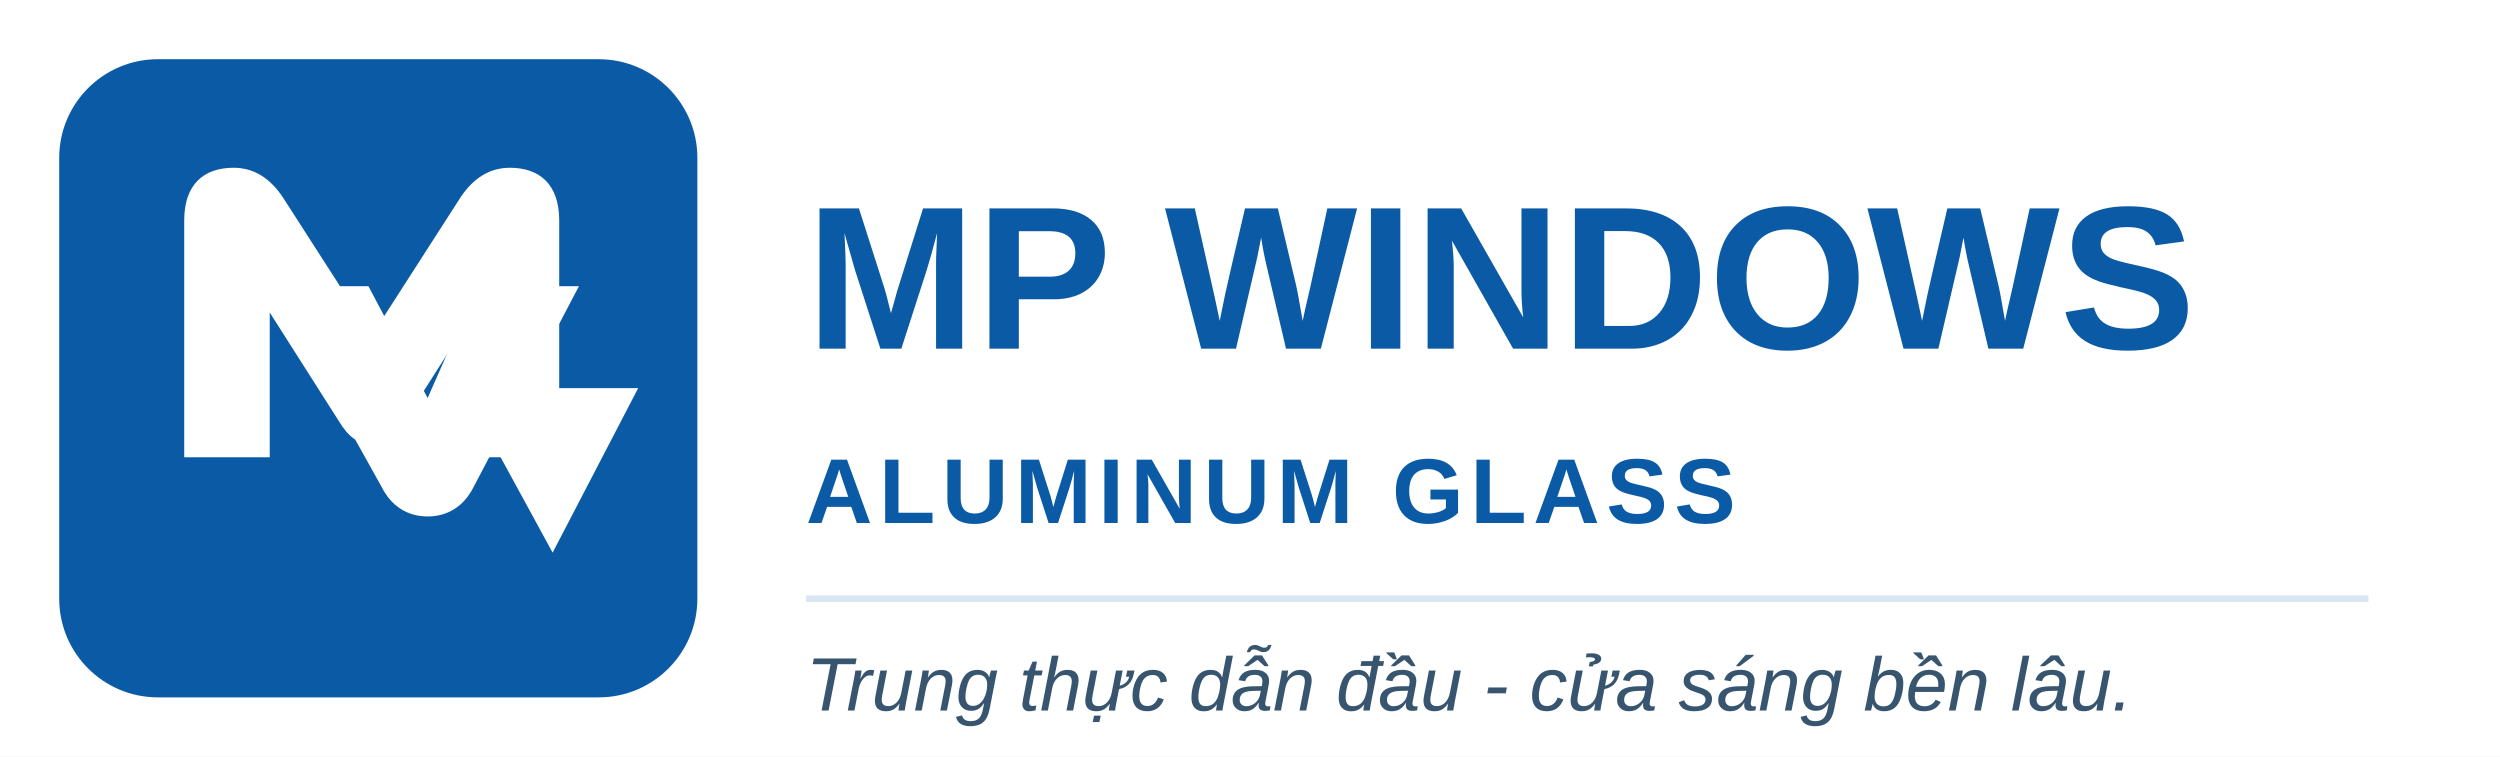
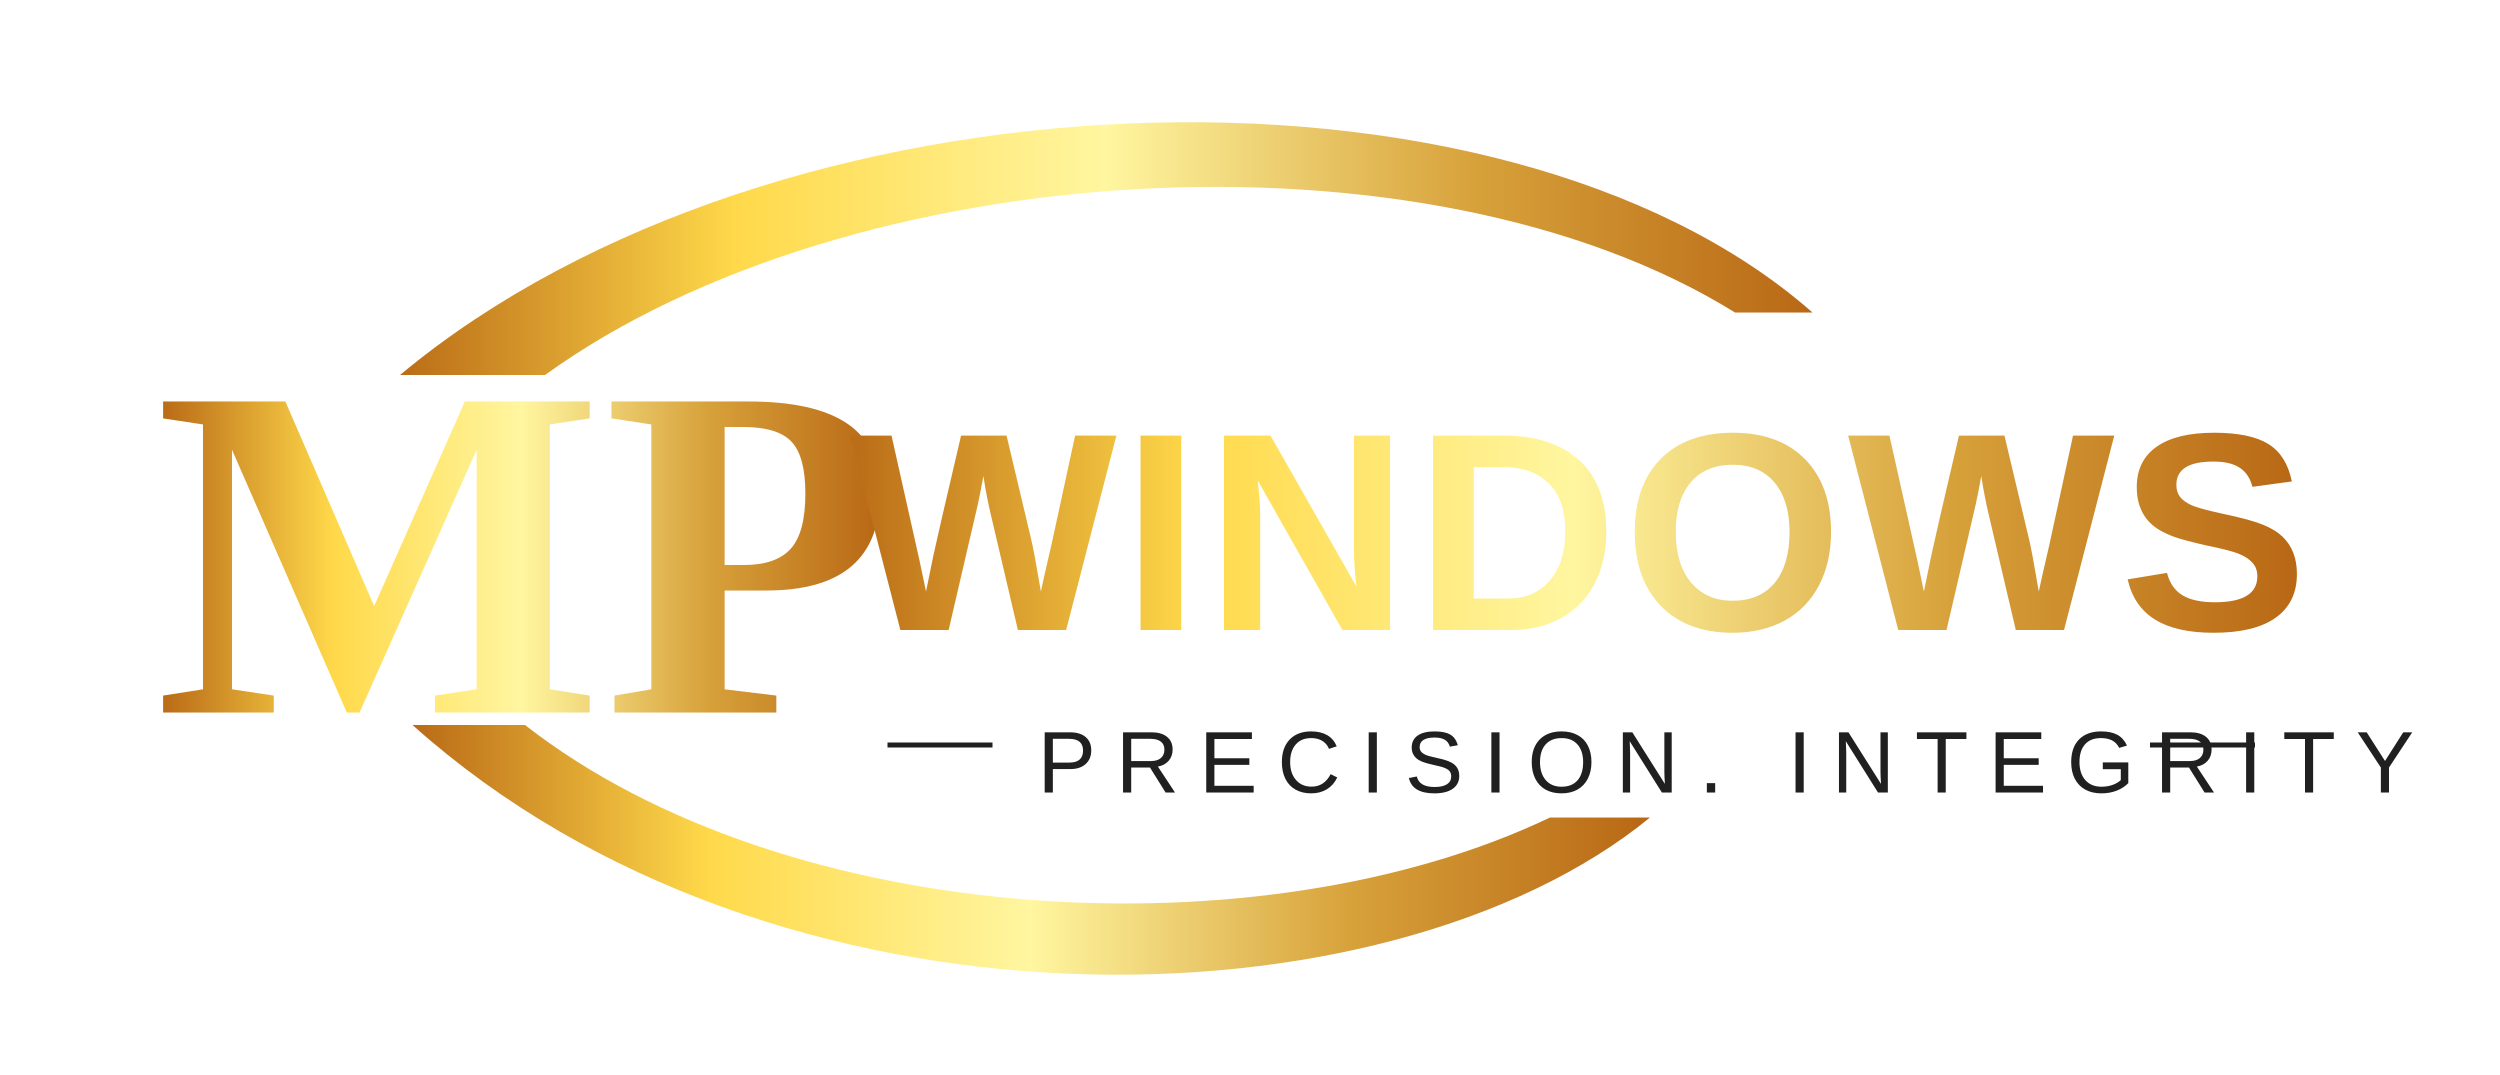
- <svg xmlns="http://www.w3.org/2000/svg" viewBox="0 0 760 230">
-   <rect width="760" height="230" fill="#ffffff" />
-   <g transform="translate(18 18)">
-     <rect width="194" height="194" rx="30" fill="#0B5AA6" />
-     <path d="M38 121V49c0-11 6-16 15-16 6 0 11 3 15 9l27 42 27-42c4-6 9-9 15-9 9 0 15 5 15 16v72h-26V77l-21 33c-3 5-6 7-10 7s-7-2-10-7L64 77v44H38z" fill="#ffffff" />
-     <path d="M64 69l34 61c3 6 8 9 14 9s11-3 14-9l32-61h-31l-15 34-18-34H64z" fill="#ffffff" />
-     <path d="M132 117l18 33 26-50h-28l-16 17z" fill="#ffffff" />
+ <svg xmlns="http://www.w3.org/2000/svg" viewBox="0 0 1000 430">
+   <defs>
+     <linearGradient id="gold" x1="0" y1="0" x2="1" y2="0">
+       <stop offset="0" stop-color="#B96A16" />
+       <stop offset=".24" stop-color="#FFD94A" />
+       <stop offset=".5" stop-color="#FFF6A0" />
+       <stop offset=".76" stop-color="#D7A13A" />
+       <stop offset="1" stop-color="#B86714" />
+     </linearGradient>
+   </defs>
+   <rect width="1000" height="430" fill="#FFFFFF" />
+   <g fill="url(#gold)">
+     <path d="M160 150 C310 25 600 15 725 125 L694 125 C570 48 340 62 218 150 Z" />
+     <path d="M165 290 C310 420 555 413 660 327 L620 327 C505 382 315 372 210 290 Z" />
+     <text x="62" y="285" font-family="Georgia,Times New Roman,serif" font-size="190" font-weight="700">MP</text>
+     <text x="340" y="252" font-family="Arial,Helvetica,sans-serif" font-size="113" font-weight="600" letter-spacing="2">WINDOWS</text>
  </g>
-   <g transform="translate(245 54)">
-     <text x="0" y="52" font-family="Arial, Helvetica, sans-serif" font-size="62" font-weight="700" fill="#0B5AA6">MP WINDOWS</text>
-     <text x="0" y="105" font-family="Arial, Helvetica, sans-serif" font-size="28" font-weight="600" letter-spacing="2" fill="#0B5AA6">ALUMINUM GLASS</text>
-     <line x1="0" y1="128" x2="475" y2="128" stroke="#D9E5F0" stroke-width="2" />
-     <text x="0" y="162" font-family="Arial, Helvetica, sans-serif" font-size="23" font-style="italic" fill="#38556F">Trung thực dẫn đầu - cửa sáng bền lâu.</text>
+   <g fill="#202020" font-family="Arial,Helvetica,sans-serif">
+     <text x="415" y="317" font-size="35" letter-spacing="8">PRECISION. INTEGRITY</text>
+     <rect x="355" y="297" width="42" height="2" />
+     <rect x="860" y="297" width="42" height="2" />
  </g>
</svg>
